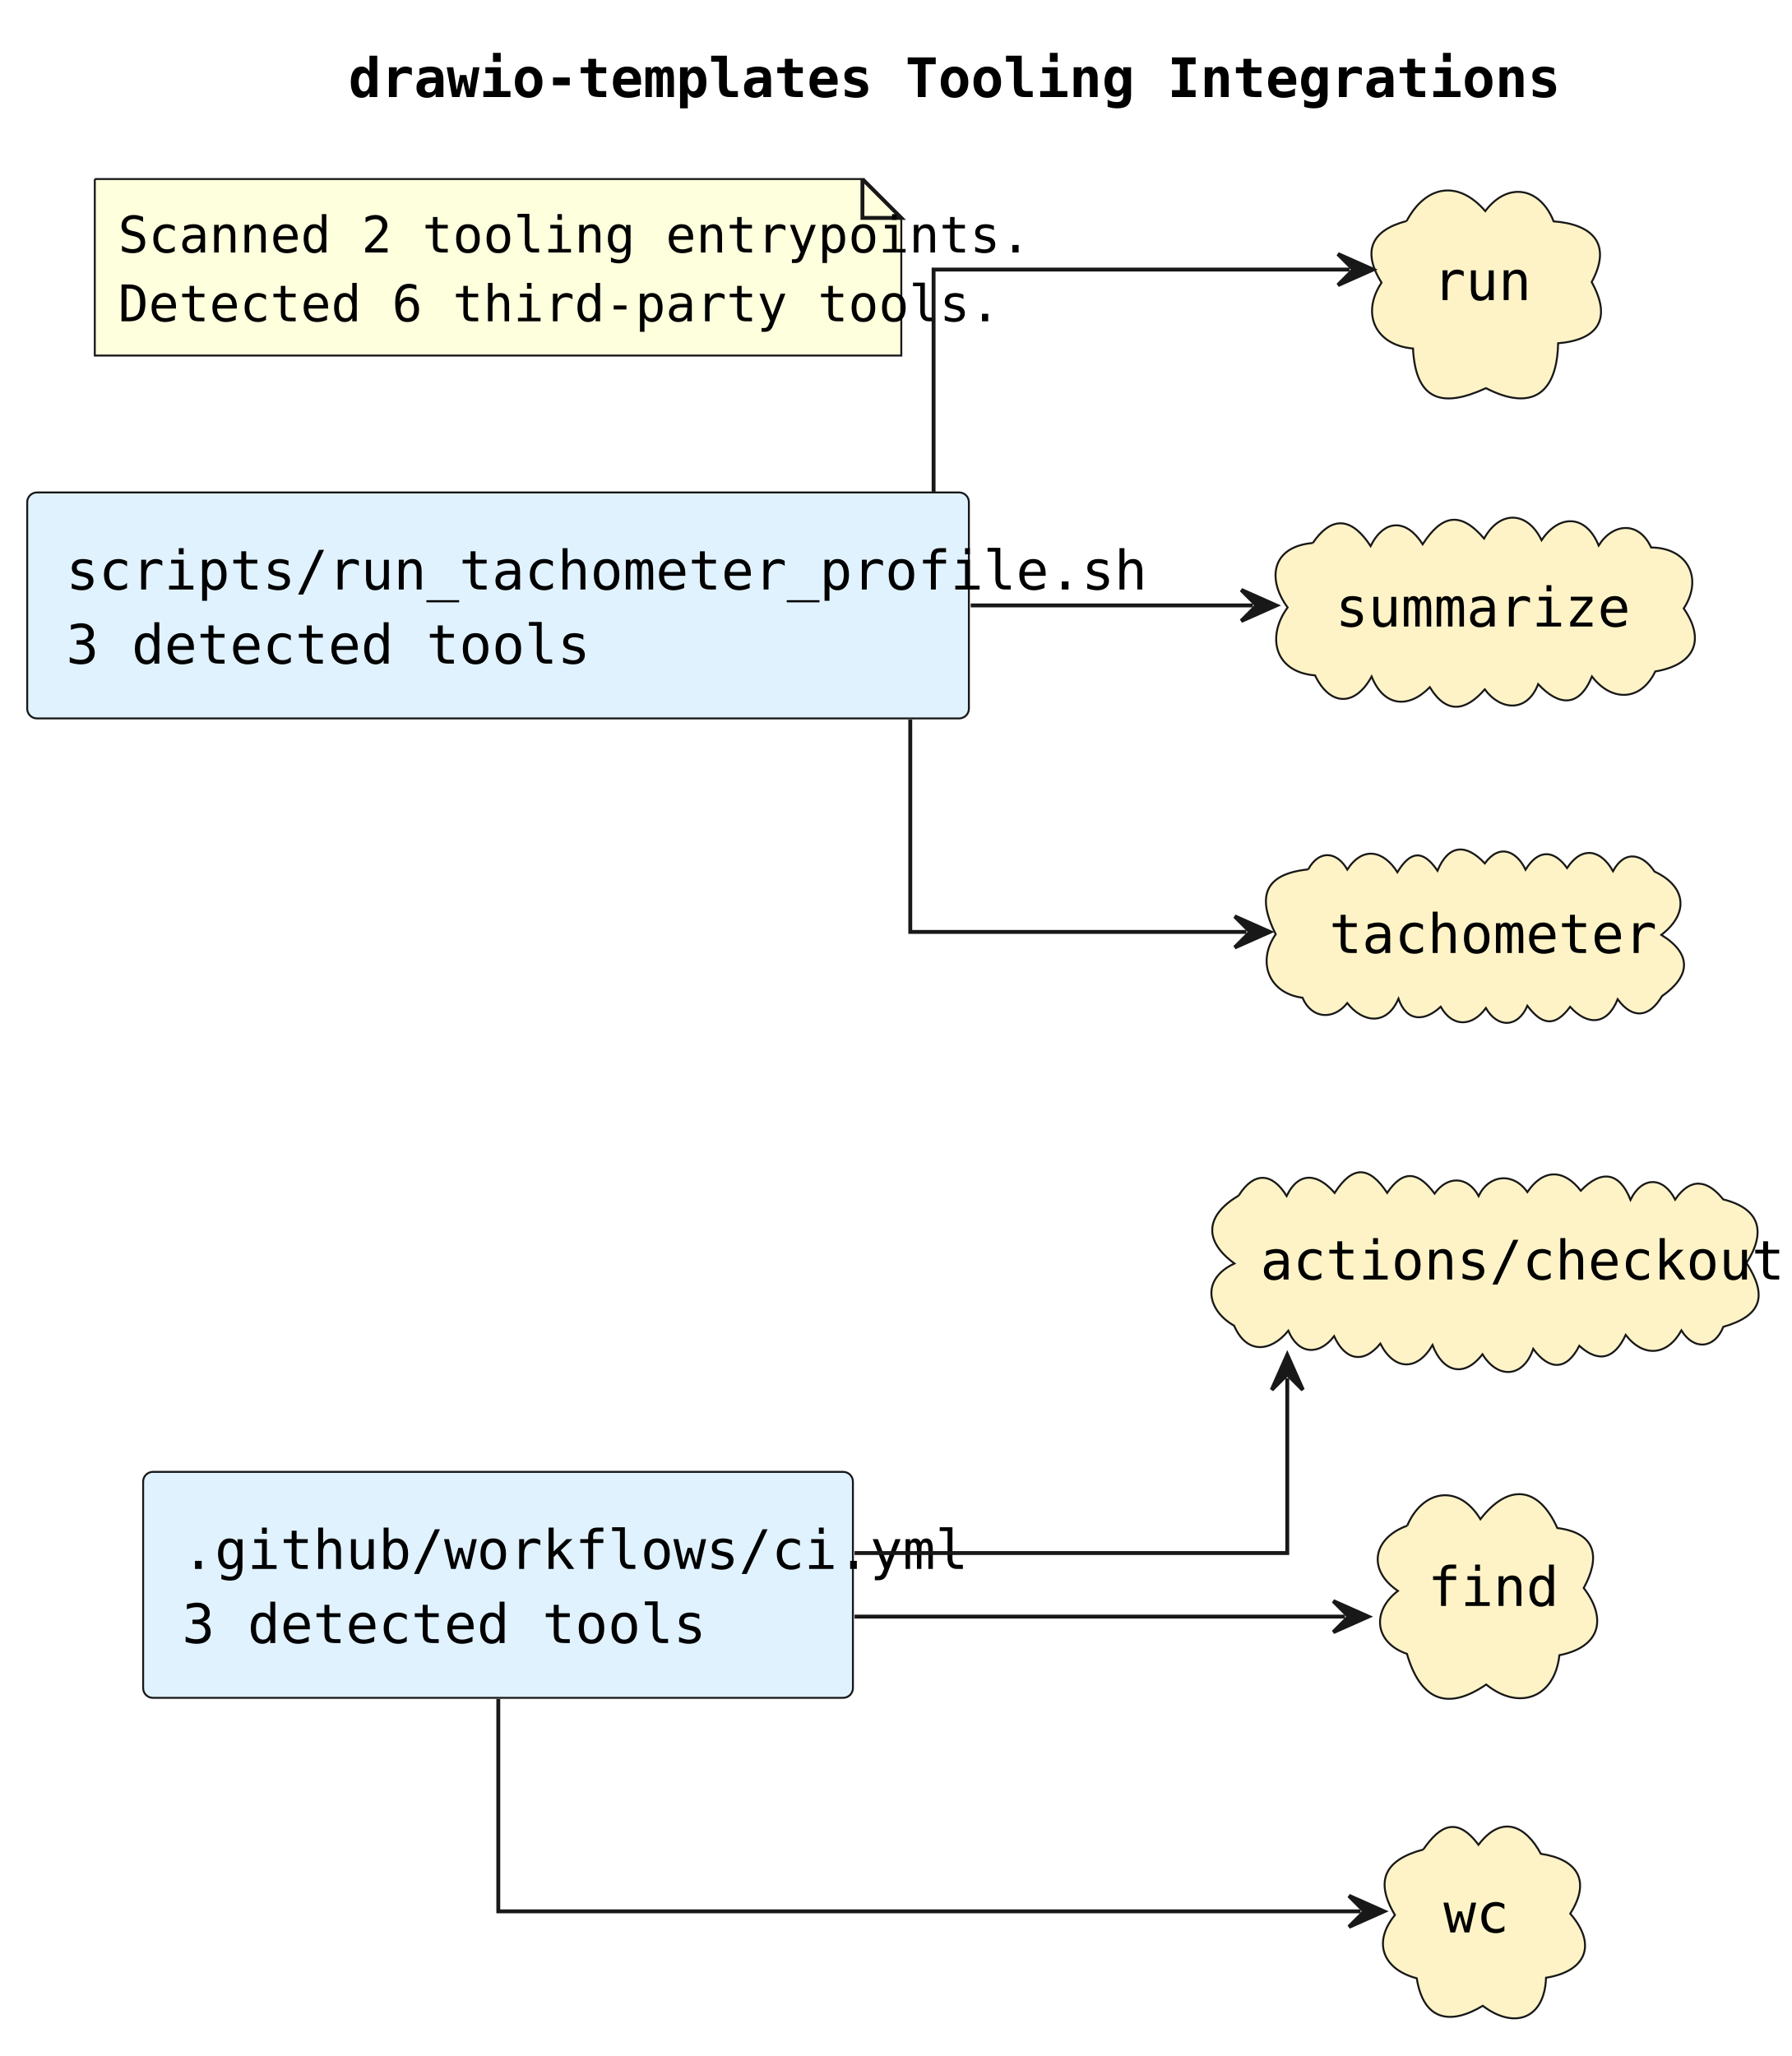
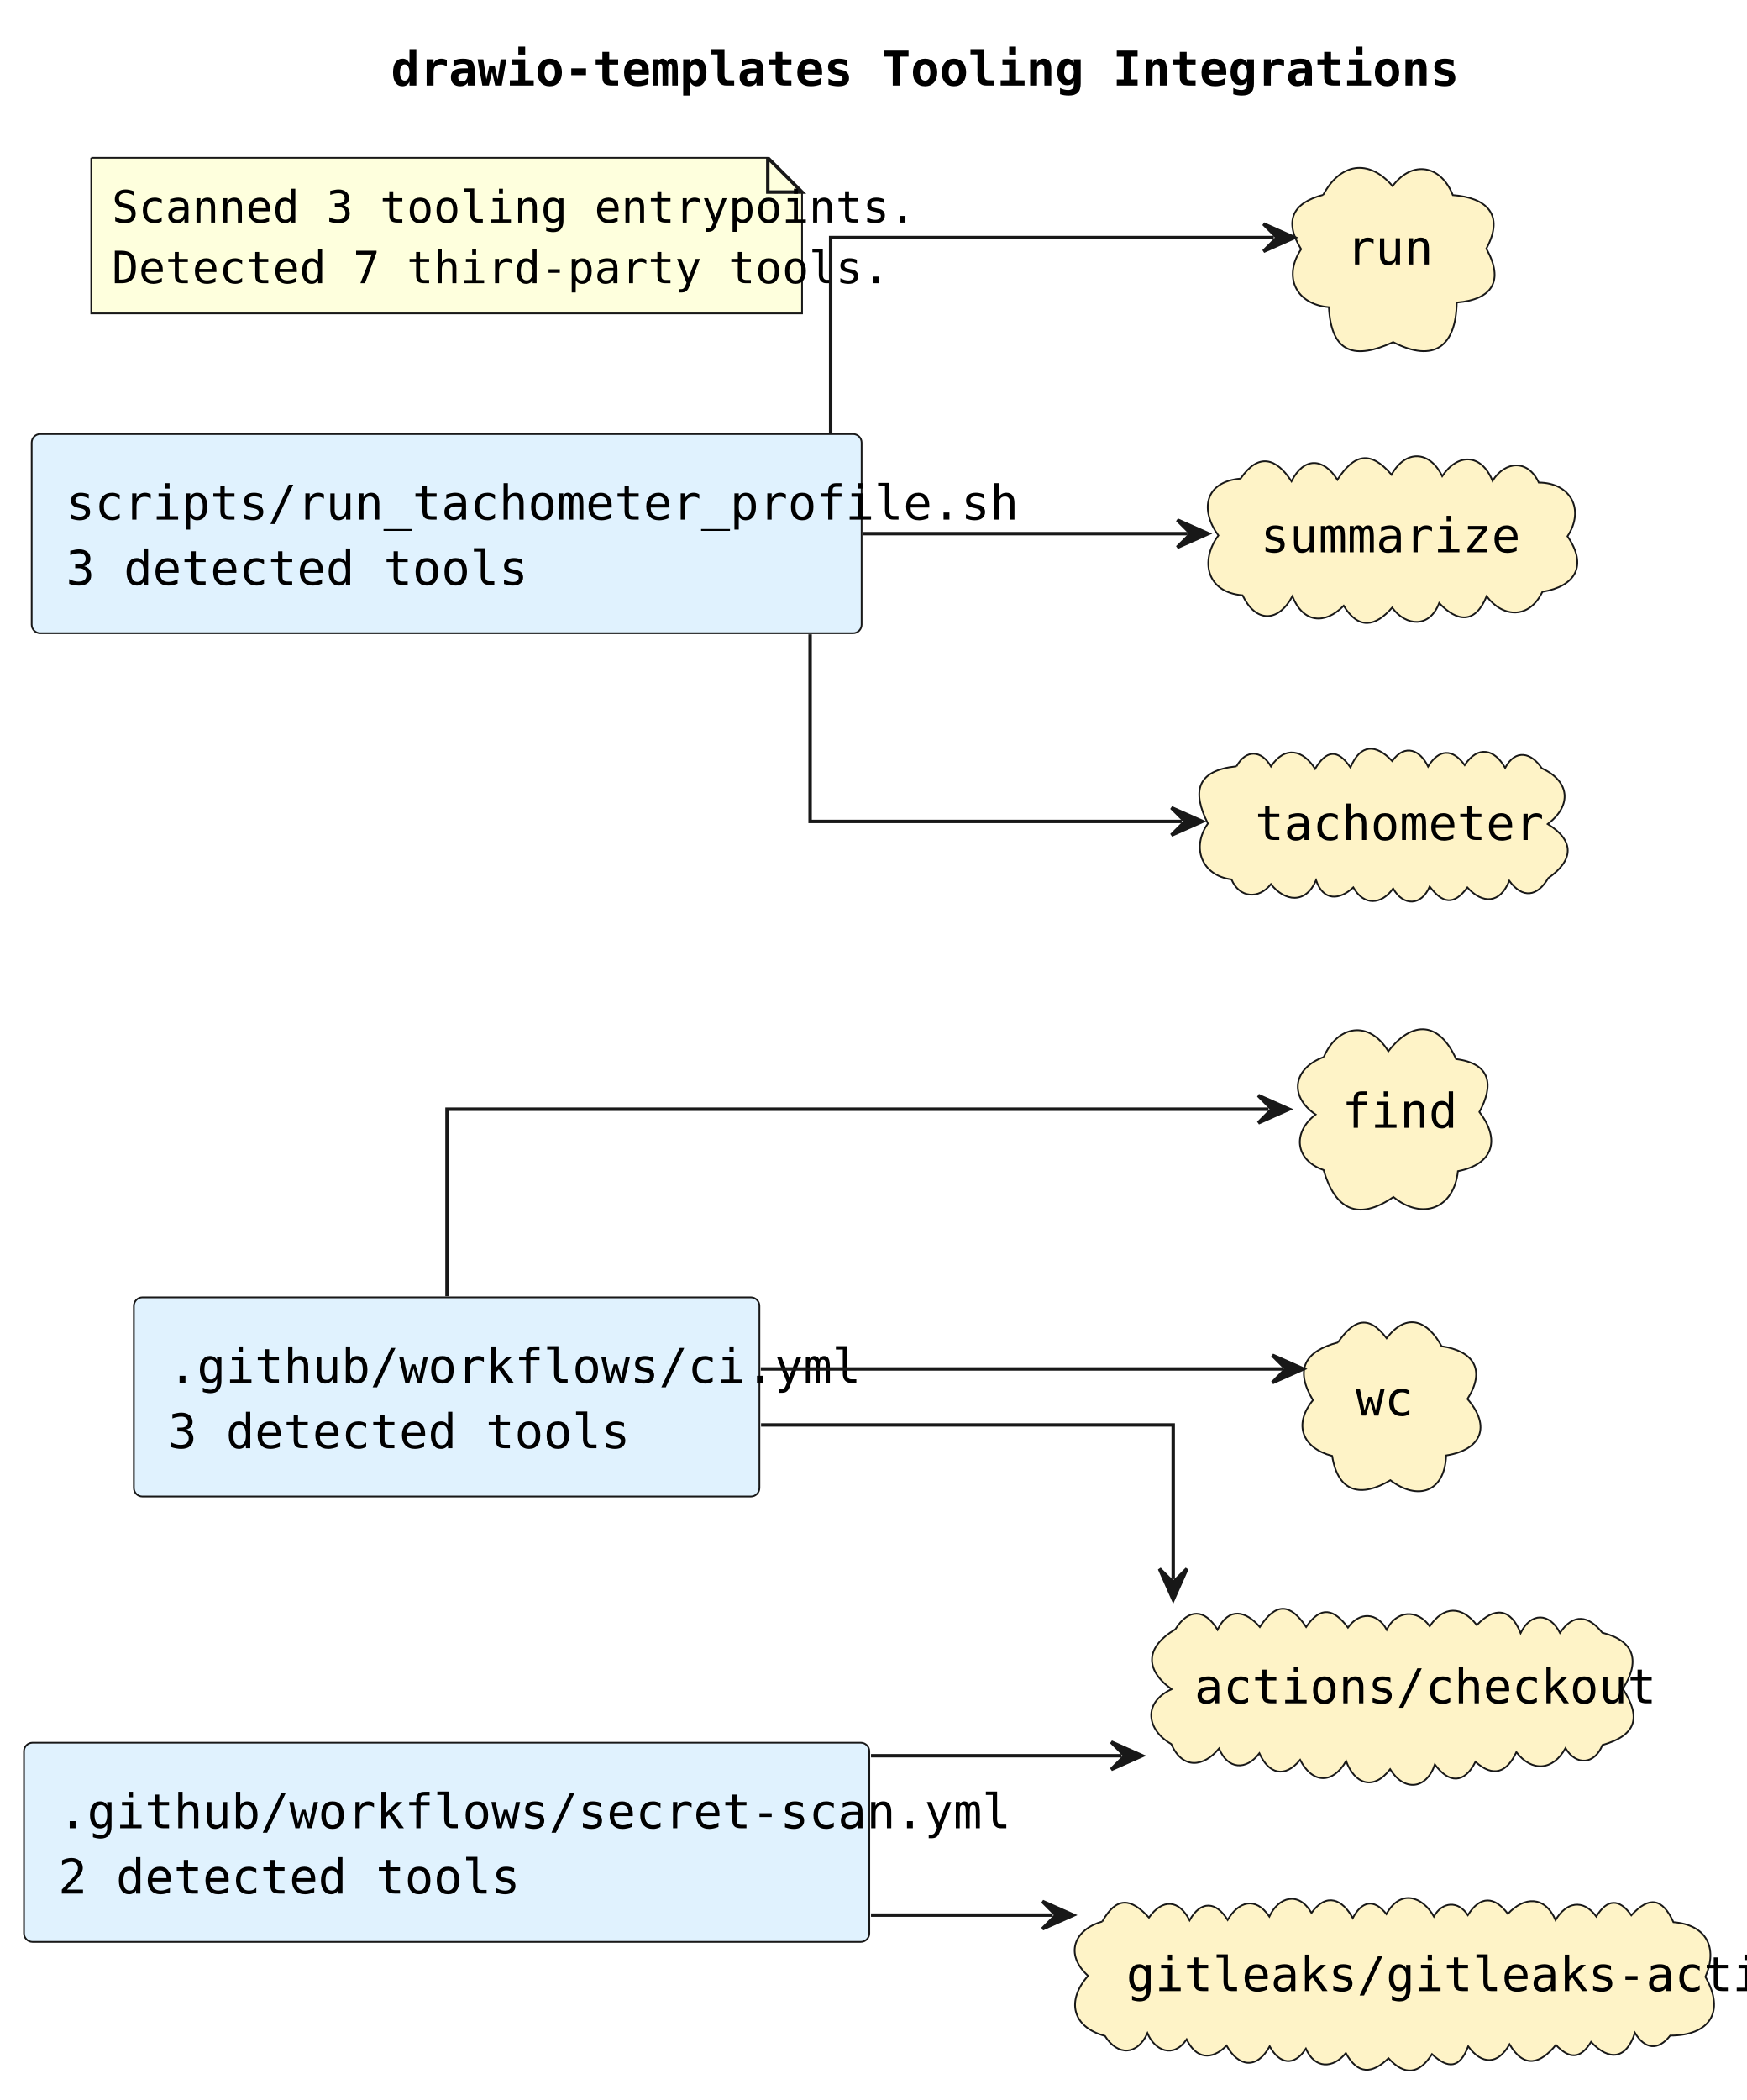
- <svg xmlns="http://www.w3.org/2000/svg" contentStyleType="text/css" data-diagram-type="DESCRIPTION" height="529px" preserveAspectRatio="none" style="width:461px;height:529px;background:#FFFFFF;" version="1.1" viewBox="0 0 461 529" width="461px" zoomAndPan="magnify">
+ <svg xmlns="http://www.w3.org/2000/svg" contentStyleType="text/css" data-diagram-type="DESCRIPTION" height="613px" preserveAspectRatio="none" style="width:510px;height:613px;background:#FFFFFF;" version="1.1" viewBox="0 0 510 613" width="510px" zoomAndPan="magnify">
  <defs />
  <g>
    <g class="title" data-source-line="1">
-       <text fill="#000000" font-family="Monospace" font-size="14" font-weight="bold" lengthAdjust="spacing" textLength="268.502" x="89.656" y="24.966">drawio-templates Tooling Integrations</text>
+       <text fill="#000000" font-family="Monospace" font-size="14" font-weight="bold" lengthAdjust="spacing" textLength="268.502" x="114.138" y="24.966">drawio-templates Tooling Integrations</text>
    </g>
    <g class="entity" data-qualified-name="source_github_workflows_ci_yml" data-source-line="7" id="ent0002">
-       <rect fill="#E0F2FE" height="58.136" rx="2.5" ry="2.5" style="stroke:#181818;stroke-width:0.5;" width="182.623" x="36.83" y="378.708" />
-       <text fill="#000000" font-family="Monospace" font-size="14" lengthAdjust="spacing" textLength="162.623" x="46.83" y="403.674">.github/workflows/ci.yml</text>
-       <text fill="#000000" font-family="Monospace" font-size="14" lengthAdjust="spacing" textLength="105.336" x="46.83" y="422.742">3 detected tools</text>
+       <rect fill="#E0F2FE" height="58.136" rx="2.5" ry="2.5" style="stroke:#181818;stroke-width:0.5;" width="182.623" x="39.08" y="378.708" />
+       <text fill="#000000" font-family="Monospace" font-size="14" lengthAdjust="spacing" textLength="162.623" x="49.08" y="403.674">.github/workflows/ci.yml</text>
+       <text fill="#000000" font-family="Monospace" font-size="14" lengthAdjust="spacing" textLength="105.336" x="49.08" y="422.742">3 detected tools</text>
    </g>
-     <g class="entity" data-qualified-name="source_scripts_run_tachometer_profile_sh" data-source-line="8" id="ent0003">
-       <rect fill="#E0F2FE" height="58.136" rx="2.5" ry="2.5" style="stroke:#181818;stroke-width:0.5;" width="242.291" x="7" y="126.708" />
-       <text fill="#000000" font-family="Monospace" font-size="14" lengthAdjust="spacing" textLength="222.291" x="17" y="151.674">scripts/run_tachometer_profile.sh</text>
-       <text fill="#000000" font-family="Monospace" font-size="14" lengthAdjust="spacing" textLength="105.336" x="17" y="170.742">3 detected tools</text>
+     <g class="entity" data-qualified-name="source_github_workflows_secret_scan_yml" data-source-line="8" id="ent0003">
+       <rect fill="#E0F2FE" height="58.136" rx="2.5" ry="2.5" style="stroke:#181818;stroke-width:0.5;" width="246.785" x="7" y="508.708" />
+       <text fill="#000000" font-family="Monospace" font-size="14" lengthAdjust="spacing" textLength="226.785" x="17" y="533.674">.github/workflows/secret-scan.yml</text>
+       <text fill="#000000" font-family="Monospace" font-size="14" lengthAdjust="spacing" textLength="105.336" x="17" y="552.742">2 detected tools</text>
    </g>
-     <g class="entity" data-qualified-name="tool_actions_checkout" data-source-line="9" id="ent0004">
-       <path d="M318.722,307.604 C322.574,301.445 327.317,301.585 331.046,307.726 C334.352,300.963 339.353,302.212 343.392,306.939 C348.012,299.791 352.273,299.916 356.914,306.919 C361.189,300.636 365.021,301.624 369.117,307.104 C372.449,302.419 377.662,302.572 380.443,307.738 C383.141,302.08 389.407,301.589 392.985,306.716 C397.064,300.679 402.362,300.738 406.735,306.37 C411.91,300.935 416.671,301.435 419.522,308.709 C422.493,302.584 427.973,302.669 431.012,308.644 C434.98,302.811 439.364,303.568 443.374,308.597 C453.056,311.007 454.366,317.167 449.368,324.955 C454.813,333.412 453.348,338.515 443.405,341.389 C441.157,347.06 435.797,347.531 432.621,342.307 C429.034,348.817 422.872,349.407 418.281,343.464 C415.548,349.366 411.577,350.981 406.347,346.271 C403.066,352.775 398.57,352.599 394.49,347.057 C391.962,354.497 385.444,354.963 381.436,348.441 C376.533,354.839 371.074,352.763 368.587,346.07 C364.651,352.848 358.729,352.692 355.158,345.713 C350.623,351.231 345.935,349.753 343.262,343.786 C339.384,348.903 334.025,348.525 331.481,342.39 C327.021,347.853 320.799,348.589 317.537,341.099 C310.439,337.047 309.038,329.064 317.619,325.093 C309.376,319.065 310.324,312.582 318.722,307.604" fill="#FEF3C7" style="stroke:#181818;stroke-width:0.5;" />
-       <text fill="#000000" font-family="Monospace" font-size="14" lengthAdjust="spacing" textLength="111.916" x="324.29" y="329.204">actions/checkout</text>
+     <g class="entity" data-qualified-name="source_scripts_run_tachometer_profile_sh" data-source-line="9" id="ent0004">
+       <rect fill="#E0F2FE" height="58.136" rx="2.5" ry="2.5" style="stroke:#181818;stroke-width:0.5;" width="242.291" x="9.25" y="126.708" />
+       <text fill="#000000" font-family="Monospace" font-size="14" lengthAdjust="spacing" textLength="222.291" x="19.25" y="151.674">scripts/run_tachometer_profile.sh</text>
+       <text fill="#000000" font-family="Monospace" font-size="14" lengthAdjust="spacing" textLength="105.336" x="19.25" y="170.742">3 detected tools</text>
    </g>
-     <g class="entity" data-qualified-name="tool_find" data-source-line="10" id="ent0005">
-       <path d="M362.064,392.561 C366.03,383.296 375.29,381.625 380.905,390.884 C388.045,381.626 395.852,382.323 400.691,393.15 C410.984,394.479 411.687,400.885 407.486,408.592 C413.665,416.627 411.617,423.842 401.225,425.874 C400.018,436.913 390.752,440.227 382.395,433.415 C371.904,440.611 365.317,436.905 362.006,425.531 C353.525,422.6 352.926,414.45 359.684,409.334 C351.584,403.825 353.373,395.687 362.064,392.561" fill="#FEF3C7" style="stroke:#181818;stroke-width:0.5;" />
-       <text fill="#000000" font-family="Monospace" font-size="14" lengthAdjust="spacing" textLength="25.69" x="367.4" y="413.204">find</text>
+     <g class="entity" data-qualified-name="tool_actions_checkout" data-source-line="10" id="ent0005">
+       <path d="M343.122,475.604 C346.974,469.445 351.716,469.585 355.446,475.726 C358.752,468.963 363.753,470.212 367.792,474.939 C372.412,467.791 376.673,467.916 381.314,474.919 C385.589,468.636 389.421,469.624 393.517,475.104 C396.849,470.419 402.062,470.572 404.843,475.738 C407.541,470.08 413.807,469.589 417.385,474.716 C421.464,468.679 426.762,468.738 431.135,474.37 C436.31,468.935 441.071,469.435 443.922,476.709 C446.893,470.584 452.373,470.669 455.411,476.644 C459.38,470.811 463.764,471.568 467.774,476.597 C477.456,479.007 478.766,485.167 473.768,492.955 C479.213,501.412 477.748,506.515 467.805,509.389 C465.557,515.06 460.197,515.531 457.021,510.307 C453.434,516.817 447.272,517.407 442.681,511.464 C439.948,517.366 435.977,518.981 430.747,514.271 C427.466,520.775 422.97,520.599 418.89,515.057 C416.362,522.496 409.844,522.963 405.836,516.441 C400.933,522.839 395.474,520.763 392.986,514.069 C389.051,520.847 383.129,520.692 379.558,513.713 C375.023,519.231 370.335,517.753 367.661,511.786 C363.784,516.903 358.425,516.525 355.881,510.39 C351.421,515.853 345.199,516.589 341.937,509.099 C334.839,505.047 333.438,497.064 342.019,493.093 C333.776,487.065 334.724,480.582 343.122,475.604" fill="#FEF3C7" style="stroke:#181818;stroke-width:0.5;" />
+       <text fill="#000000" font-family="Monospace" font-size="14" lengthAdjust="spacing" textLength="111.916" x="348.69" y="497.204">actions/checkout</text>
    </g>
-     <g class="entity" data-qualified-name="tool_run" data-source-line="11" id="ent0006">
-       <path d="M361.92,56.871 C366.792,47.729 375.095,46.13 382.155,54.314 C388.019,46.55 396.344,48.288 399.743,56.953 C409.332,57.661 415.022,62.414 409.534,72.574 C414.769,82.02 411.267,87.44 400.893,88.323 C400.655,101.047 394.323,106.042 382.33,99.871 C371.423,104.904 364.261,103.418 363.56,89.67 C353.899,88.836 350.111,80.744 355.464,72.733 C350.409,64.606 352.825,59.238 361.92,56.871" fill="#FEF3C7" style="stroke:#181818;stroke-width:0.5;" />
-       <text fill="#000000" font-family="Monospace" font-size="14" lengthAdjust="spacing" textLength="23.086" x="368.71" y="77.204">run</text>
+     <g class="entity" data-qualified-name="tool_find" data-source-line="11" id="ent0006">
+       <path d="M386.464,308.561 C390.43,299.296 399.69,297.625 405.305,306.884 C412.445,297.626 420.252,298.323 425.091,309.15 C435.384,310.479 436.087,316.885 431.886,324.592 C438.065,332.627 436.017,339.842 425.625,341.874 C424.418,352.913 415.152,356.227 406.795,349.415 C396.304,356.611 389.717,352.905 386.406,341.531 C377.925,338.6 377.326,330.45 384.084,325.334 C375.983,319.825 377.773,311.687 386.464,308.561" fill="#FEF3C7" style="stroke:#181818;stroke-width:0.5;" />
+       <text fill="#000000" font-family="Monospace" font-size="14" lengthAdjust="spacing" textLength="25.69" x="391.8" y="329.204">find</text>
    </g>
-     <g class="entity" data-qualified-name="tool_summarize" data-source-line="12" id="ent0007">
-       <path d="M337.786,139.708 C342.981,132.088 348.218,133.662 352.645,140.496 C356.262,133.345 361.969,133.579 366.05,140.039 C370.884,132.575 375.651,131.305 381.856,138.567 C385.917,131.2 393.017,131.466 396.641,139.001 C401.225,132.141 408.116,132.418 411.332,140.359 C414.969,134.545 421.669,133.982 424.832,140.863 C434.199,140.934 438.309,148.751 433.219,156.551 C439.164,165.164 435.491,171.167 425.896,172.759 C422.114,180.611 414.524,180.518 409.606,174.052 C406.3,182.169 401.018,181.66 395.76,176.017 C392.967,183.397 386.084,182.885 382.025,177.366 C377.196,182.943 372.226,183.922 367.888,176.818 C362.33,182.486 356.009,181.795 352.912,174.066 C348.722,181.786 342.232,181.826 338.358,173.775 C327.798,172.92 325.865,163.618 331.307,156.304 C325.993,149.121 327.059,140.63 337.786,139.708" fill="#FEF3C7" style="stroke:#181818;stroke-width:0.5;" />
-       <text fill="#000000" font-family="Monospace" font-size="14" lengthAdjust="spacing" textLength="73.262" x="343.62" y="161.204">summarize</text>
+     <g class="entity" data-qualified-name="tool_gitleaks_gitleaks_action" data-source-line="12" id="ent0007">
+       <path d="M321.807,560.893 C325.947,553.514 330.177,554.007 335.416,559.754 C339.327,554.209 344.159,554.405 347.283,560.554 C350.539,554.695 355.022,554.979 358.393,560.442 C361.545,555.089 366.49,553.435 370.571,559.446 C373.256,553.666 379.141,551.968 382.877,558.387 C387.266,552.241 391.988,554.489 394.929,559.897 C397.495,555.028 401.041,554.032 404.742,558.733 C408.775,551.405 415.263,553.464 418.608,559.449 C421.058,555.041 425.717,554.736 428.523,559.044 C432.076,553.319 436.295,553.452 440.209,558.659 C444.954,553.589 450.986,553.301 454.127,560.483 C457.125,555.353 462.109,554.067 466.021,559.449 C469.151,554.261 472.759,554.094 476.244,559.095 C481.471,553.34 485.383,554.102 488.539,561.092 C498.129,561.824 501.594,568.521 497.869,577.042 C503.778,587.389 498.982,594.21 487.593,594.194 C484.034,598.765 480.121,598.122 477.297,593.382 C474.792,601.145 469.789,601.707 464.49,596.048 C461.363,601.155 458.142,601.032 454.227,596.927 C449.763,602.378 444.977,604.004 440.689,596.74 C437.269,602.781 432.611,602.769 428.624,597.337 C426.189,603.721 422.824,604.087 418.052,599.612 C414.368,605.436 410.087,606.062 405.359,600.808 C400.566,605.45 396.376,605.647 392.908,599.306 C389.143,603.913 383.842,603.952 381.241,598.018 C377.76,603.392 373.471,602.479 370.674,597.331 C366.917,604.131 361.622,603.425 358.079,597.124 C353.745,601.521 349.188,601.019 346.425,595.311 C342.554,600.988 337.128,598.612 334.977,593.488 C332.061,599.981 326.304,600.229 322.576,594.298 C312.868,591.661 311.309,583.899 317.643,576.752 C310.688,570.431 313.592,563.231 321.807,560.893" fill="#FEF3C7" style="stroke:#181818;stroke-width:0.5;" />
+       <text fill="#000000" font-family="Monospace" font-size="14" lengthAdjust="spacing" textLength="151.717" x="328.79" y="581.204">gitleaks/gitleaks-action</text>
    </g>
-     <g class="entity" data-qualified-name="tool_tachometer" data-source-line="13" id="ent0008">
-       <path d="M336.597,223.691 C339.371,218.617 343.926,218.977 346.657,223.734 C350.738,217.509 356.086,218.935 359.543,224.421 C362.861,218.934 366.116,218.508 369.858,224.024 C372.749,217.119 377.302,217.081 382.036,222.149 C385.851,216.911 390.242,219.011 392.523,223.76 C395.656,218.631 399.685,218.416 403.206,223.347 C407.047,217.506 411.951,218.628 415.018,224.152 C418.086,218.449 422.727,219.748 425.702,224.25 C433.931,228.061 434.612,235.075 427.45,240.537 C435.47,245.501 434.951,251.182 427.618,256.31 C424.436,261.712 420.149,262.453 416.221,257.1 C413.563,263.765 408.502,264.024 403.988,259.05 C400.022,264.434 396.705,263.698 392.987,258.785 C390.579,264.473 385.315,264.615 382.312,259.367 C378.902,264.103 373.805,264.52 370.689,259.033 C366.665,262.812 361.955,263.092 359.823,256.959 C356.823,263.978 350.686,263.217 346.647,258.086 C343.103,262.564 337.477,262.2 335.125,256.709 C326.318,255.56 323.363,247.314 328.239,240.391 C323.522,230.988 324.942,224.899 336.597,223.691" fill="#FEF3C7" style="stroke:#181818;stroke-width:0.5;" />
-       <text fill="#000000" font-family="Monospace" font-size="14" lengthAdjust="spacing" textLength="76.468" x="342.02" y="245.204">tachometer</text>
+     <g class="entity" data-qualified-name="tool_run" data-source-line="13" id="ent0008">
+       <path d="M386.31,56.871 C391.182,47.729 399.485,46.13 406.545,54.314 C412.409,46.55 420.733,48.288 424.133,56.953 C433.722,57.661 439.412,62.414 433.924,72.574 C439.159,82.02 435.656,87.44 425.283,88.323 C425.045,101.047 418.713,106.042 406.72,99.871 C395.813,104.904 388.651,103.418 387.95,89.67 C378.289,88.836 374.501,80.744 379.854,72.733 C374.798,64.606 377.215,59.238 386.31,56.871" fill="#FEF3C7" style="stroke:#181818;stroke-width:0.5;" />
+       <text fill="#000000" font-family="Monospace" font-size="14" lengthAdjust="spacing" textLength="23.086" x="393.1" y="77.204">run</text>
    </g>
-     <g class="entity" data-qualified-name="tool_wc" data-source-line="14" id="ent0009">
-       <path d="M366.206,475.873 C370.566,469.57 374.883,467.317 380.416,474.65 C386.471,466.703 392.599,469.801 396.461,476.976 C405.724,478.35 409.486,483.767 404.017,492.372 C411.06,500.474 407.973,507.26 397.792,508.86 C397.398,519.696 389.4,522.116 381.518,516.083 C373.127,521.134 366.265,519.898 364.522,509 C355.97,506.762 353.011,499.941 358.915,492.724 C353.491,483.644 356.58,478.441 366.206,475.873" fill="#FEF3C7" style="stroke:#181818;stroke-width:0.5;" />
-       <text fill="#000000" font-family="Monospace" font-size="14" lengthAdjust="spacing" textLength="17.724" x="371.39" y="497.204">wc</text>
+     <g class="entity" data-qualified-name="tool_summarize" data-source-line="14" id="ent0009">
+       <path d="M362.176,139.708 C367.37,132.088 372.608,133.662 377.035,140.496 C380.652,133.345 386.359,133.579 390.44,140.039 C395.274,132.575 400.041,131.305 406.246,138.567 C410.307,131.2 417.406,131.466 421.031,139.001 C425.615,132.141 432.507,132.418 435.722,140.359 C439.359,134.545 446.059,133.982 449.222,140.863 C458.589,140.934 462.699,148.751 457.609,156.551 C463.554,165.164 459.881,171.167 450.286,172.759 C446.504,180.611 438.914,180.518 433.996,174.052 C430.69,182.169 425.408,181.66 420.149,176.017 C417.357,183.397 410.474,182.885 406.415,177.366 C401.586,182.943 396.615,183.922 392.278,176.818 C386.72,182.486 380.399,181.795 377.302,174.066 C373.112,181.786 366.622,181.826 362.748,173.775 C352.188,172.92 350.255,163.618 355.697,156.304 C350.383,149.121 351.449,140.63 362.176,139.708" fill="#FEF3C7" style="stroke:#181818;stroke-width:0.5;" />
+       <text fill="#000000" font-family="Monospace" font-size="14" lengthAdjust="spacing" textLength="73.262" x="368.01" y="161.204">summarize</text>
    </g>
-     <g class="entity" data-qualified-name="toolingGraphSummary" data-source-line="22" id="ent0016">
-       <path d="M24.39,46.068 L24.39,91.48 L231.901,91.48 L231.901,56.068 L221.901,46.068 L24.39,46.068" fill="#FEFFDD" style="stroke:#181818;stroke-width:0.5;" />
-       <path d="M221.901,46.068 L221.901,56.068 L231.901,56.068 L221.901,46.068" fill="#FEFFDD" style="stroke:#181818;stroke-width:1;" />
-       <text fill="#000000" font-family="Monospace" font-size="13" lengthAdjust="spacing" textLength="186.511" x="30.39" y="64.965">Scanned 2 tooling entrypoints.</text>
-       <text fill="#000000" font-family="Monospace" font-size="13" lengthAdjust="spacing" textLength="171.782" x="30.39" y="82.671">Detected 6 third-party tools.</text>
+     <g class="entity" data-qualified-name="tool_tachometer" data-source-line="15" id="ent0010">
+       <path d="M360.987,223.691 C363.761,218.617 368.316,218.977 371.047,223.734 C375.128,217.509 380.476,218.935 383.933,224.421 C387.25,218.934 390.506,218.508 394.248,224.024 C397.139,217.119 401.692,217.081 406.426,222.149 C410.241,216.911 414.632,219.011 416.913,223.76 C420.046,218.631 424.075,218.416 427.596,223.347 C431.437,217.506 436.341,218.628 439.408,224.152 C442.476,218.449 447.117,219.748 450.092,224.25 C458.321,228.061 459.002,235.075 451.84,240.537 C459.86,245.501 459.341,251.182 452.008,256.31 C448.826,261.712 444.539,262.453 440.611,257.1 C437.953,263.765 432.892,264.024 428.378,259.05 C424.413,264.434 421.095,263.698 417.377,258.785 C414.969,264.473 409.705,264.615 406.702,259.367 C403.293,264.103 398.195,264.52 395.079,259.033 C391.055,262.812 386.345,263.092 384.213,256.959 C381.213,263.978 375.076,263.217 371.037,258.086 C367.493,262.564 361.867,262.2 359.515,256.709 C350.708,255.56 347.752,247.314 352.629,240.391 C347.912,230.988 349.332,224.899 360.987,223.691" fill="#FEF3C7" style="stroke:#181818;stroke-width:0.5;" />
+       <text fill="#000000" font-family="Monospace" font-size="14" lengthAdjust="spacing" textLength="76.468" x="366.41" y="245.204">tachometer</text>
    </g>
-     <g class="link" data-entity-1="ent0002" data-entity-2="ent0004" data-link-type="dependency" data-source-line="15" id="lnk10">
-       <path d="M219.87,399.598 C273.69,399.598 331.21,399.598 331.21,399.598 C331.21,399.598 331.21,376.718 331.21,354.598" fill="none" id="source_github_workflows_ci_yml-to-tool_actions_checkout" style="stroke:#181818;stroke-width:1;" />
-       <polygon fill="#181818" points="331.21,348.598,327.21,357.598,331.21,353.598,335.21,357.598,331.21,348.598" style="stroke:#181818;stroke-width:1;" />
+     <g class="entity" data-qualified-name="tool_wc" data-source-line="16" id="ent0011">
+       <path d="M390.596,391.873 C394.956,385.57 399.273,383.317 404.807,390.65 C410.861,382.703 416.989,385.801 420.851,392.976 C430.114,394.35 433.876,399.767 428.407,408.372 C435.45,416.474 432.363,423.26 422.182,424.86 C421.788,435.696 413.79,438.116 405.908,432.083 C397.517,437.134 390.655,435.898 388.912,425 C380.36,422.762 377.401,415.941 383.305,408.724 C377.881,399.644 380.97,394.441 390.596,391.873" fill="#FEF3C7" style="stroke:#181818;stroke-width:0.5;" />
+       <text fill="#000000" font-family="Monospace" font-size="14" lengthAdjust="spacing" textLength="17.724" x="395.78" y="413.204">wc</text>
    </g>
-     <g class="link" data-entity-1="ent0002" data-entity-2="ent0005" data-link-type="dependency" data-source-line="16" id="lnk11">
-       <path d="M219.87,415.948 C266.61,415.948 314.17,415.948 346.05,415.948" fill="none" id="source_github_workflows_ci_yml-to-tool_find" style="stroke:#181818;stroke-width:1;" />
-       <polygon fill="#181818" points="352.05,415.948,343.05,411.948,347.05,415.948,343.05,419.948,352.05,415.948" style="stroke:#181818;stroke-width:1;" />
+     <g class="entity" data-qualified-name="toolingGraphSummary" data-source-line="26" id="ent0020">
+       <path d="M26.64,46.068 L26.64,91.48 L234.151,91.48 L234.151,56.068 L224.151,46.068 L26.64,46.068" fill="#FEFFDD" style="stroke:#181818;stroke-width:0.5;" />
+       <path d="M224.151,46.068 L224.151,56.068 L234.151,56.068 L224.151,46.068" fill="#FEFFDD" style="stroke:#181818;stroke-width:1;" />
+       <text fill="#000000" font-family="Monospace" font-size="13" lengthAdjust="spacing" textLength="186.511" x="32.64" y="64.965">Scanned 3 tooling entrypoints.</text>
+       <text fill="#000000" font-family="Monospace" font-size="13" lengthAdjust="spacing" textLength="171.782" x="32.64" y="82.671">Detected 7 third-party tools.</text>
    </g>
-     <g class="link" data-entity-1="ent0002" data-entity-2="ent0009" data-link-type="dependency" data-source-line="17" id="lnk12">
-       <path d="M128.21,437.158 C128.21,461.378 128.21,491.778 128.21,491.778 C128.21,491.778 287,491.778 350.08,491.778" fill="none" id="source_github_workflows_ci_yml-to-tool_wc" style="stroke:#181818;stroke-width:1;" />
-       <polygon fill="#181818" points="356.08,491.778,347.08,487.778,351.08,491.778,347.08,495.778,356.08,491.778" style="stroke:#181818;stroke-width:1;" />
+     <g class="link" data-entity-1="ent0002" data-entity-2="ent0005" data-link-type="dependency" data-source-line="17" id="lnk12">
+       <path d="M222.19,415.948 C279.52,415.948 342.5,415.948 342.5,415.948 C342.5,415.948 342.5,438.838 342.5,460.948" fill="none" id="source_github_workflows_ci_yml-to-tool_actions_checkout" style="stroke:#181818;stroke-width:1;" />
+       <polygon fill="#181818" points="342.5,466.948,346.5,457.948,342.5,461.948,338.5,457.948,342.5,466.948" style="stroke:#181818;stroke-width:1;" />
    </g>
-     <g class="link" data-entity-1="ent0003" data-entity-2="ent0006" data-link-type="dependency" data-source-line="18" id="lnk13">
-       <path d="M240.21,126.518 C240.21,101.448 240.21,69.358 240.21,69.358 C240.21,69.358 306.55,69.358 347.25,69.358" fill="none" id="source_scripts_run_tachometer_profile_sh-to-tool_run" style="stroke:#181818;stroke-width:1;" />
-       <polygon fill="#181818" points="353.25,69.358,344.25,65.358,348.25,69.358,344.25,73.358,353.25,69.358" style="stroke:#181818;stroke-width:1;" />
+     <g class="link" data-entity-1="ent0002" data-entity-2="ent0006" data-link-type="dependency" data-source-line="18" id="lnk13">
+       <path d="M130.5,378.398 C130.5,354.168 130.5,323.778 130.5,323.778 C130.5,323.778 300.3,323.778 370.34,323.778" fill="none" id="source_github_workflows_ci_yml-to-tool_find" style="stroke:#181818;stroke-width:1;" />
+       <polygon fill="#181818" points="376.34,323.778,367.34,319.778,371.34,323.778,367.34,327.778,376.34,323.778" style="stroke:#181818;stroke-width:1;" />
    </g>
-     <g class="link" data-entity-1="ent0003" data-entity-2="ent0007" data-link-type="dependency" data-source-line="19" id="lnk14">
-       <path d="M249.77,155.778 C277.47,155.778 299.45,155.778 322.37,155.778" fill="none" id="source_scripts_run_tachometer_profile_sh-to-tool_summarize" style="stroke:#181818;stroke-width:1;" />
-       <polygon fill="#181818" points="328.37,155.778,319.37,151.778,323.37,155.778,319.37,159.778,328.37,155.778" style="stroke:#181818;stroke-width:1;" />
+     <g class="link" data-entity-1="ent0002" data-entity-2="ent0011" data-link-type="dependency" data-source-line="19" id="lnk14">
+       <path d="M222.1,399.598 C278,399.598 339.25,399.598 374.46,399.598" fill="none" id="source_github_workflows_ci_yml-to-tool_wc" style="stroke:#181818;stroke-width:1;" />
+       <polygon fill="#181818" points="380.46,399.598,371.46,395.598,375.46,399.598,371.46,403.598,380.46,399.598" style="stroke:#181818;stroke-width:1;" />
    </g>
-     <g class="link" data-entity-1="ent0003" data-entity-2="ent0008" data-link-type="dependency" data-source-line="20" id="lnk15">
-       <path d="M234.21,185.158 C234.21,209.378 234.21,239.778 234.21,239.778 C234.21,239.778 279.02,239.778 320.7,239.778" fill="none" id="source_scripts_run_tachometer_profile_sh-to-tool_tachometer" style="stroke:#181818;stroke-width:1;" />
-       <polygon fill="#181818" points="326.7,239.778,317.7,235.778,321.7,239.778,317.7,243.778,326.7,239.778" style="stroke:#181818;stroke-width:1;" />
+     <g class="link" data-entity-1="ent0003" data-entity-2="ent0005" data-link-type="dependency" data-source-line="20" id="lnk15">
+       <path d="M254.28,512.508 C281.39,512.508 303.2,512.508 327.41,512.508" fill="none" id="source_github_workflows_secret_scan_yml-to-tool_actions_checkout" style="stroke:#181818;stroke-width:1;" />
+       <polygon fill="#181818" points="333.41,512.508,324.41,508.508,328.41,512.508,324.41,516.508,333.41,512.508" style="stroke:#181818;stroke-width:1;" />
+     </g>
+     <g class="link" data-entity-1="ent0003" data-entity-2="ent0007" data-link-type="dependency" data-source-line="21" id="lnk16">
+       <path d="M254.28,559.038 C274.15,559.038 288.4,559.038 307.33,559.038" fill="none" id="source_github_workflows_secret_scan_yml-to-tool_gitleaks_gitleaks_action" style="stroke:#181818;stroke-width:1;" />
+       <polygon fill="#181818" points="313.33,559.038,304.33,555.038,308.33,559.038,304.33,563.038,313.33,559.038" style="stroke:#181818;stroke-width:1;" />
+     </g>
+     <g class="link" data-entity-1="ent0004" data-entity-2="ent0008" data-link-type="dependency" data-source-line="22" id="lnk17">
+       <path d="M242.5,126.518 C242.5,101.448 242.5,69.358 242.5,69.358 C242.5,69.358 325.82,69.358 371.87,69.358" fill="none" id="source_scripts_run_tachometer_profile_sh-to-tool_run" style="stroke:#181818;stroke-width:1;" />
+       <polygon fill="#181818" points="377.87,69.358,368.87,65.358,372.87,69.358,368.87,73.358,377.87,69.358" style="stroke:#181818;stroke-width:1;" />
+     </g>
+     <g class="link" data-entity-1="ent0004" data-entity-2="ent0009" data-link-type="dependency" data-source-line="23" id="lnk18">
+       <path d="M251.88,155.778 C287.27,155.778 318.07,155.778 346.68,155.778" fill="none" id="source_scripts_run_tachometer_profile_sh-to-tool_summarize" style="stroke:#181818;stroke-width:1;" />
+       <polygon fill="#181818" points="352.68,155.778,343.68,151.778,347.68,155.778,343.68,159.778,352.68,155.778" style="stroke:#181818;stroke-width:1;" />
+     </g>
+     <g class="link" data-entity-1="ent0004" data-entity-2="ent0010" data-link-type="dependency" data-source-line="24" id="lnk19">
+       <path d="M236.5,185.158 C236.5,209.378 236.5,239.778 236.5,239.778 C236.5,239.778 295.77,239.778 344.98,239.778" fill="none" id="source_scripts_run_tachometer_profile_sh-to-tool_tachometer" style="stroke:#181818;stroke-width:1;" />
+       <polygon fill="#181818" points="350.98,239.778,341.98,235.778,345.98,239.778,341.98,243.778,350.98,239.778" style="stroke:#181818;stroke-width:1;" />
    </g>
  </g>
</svg>
